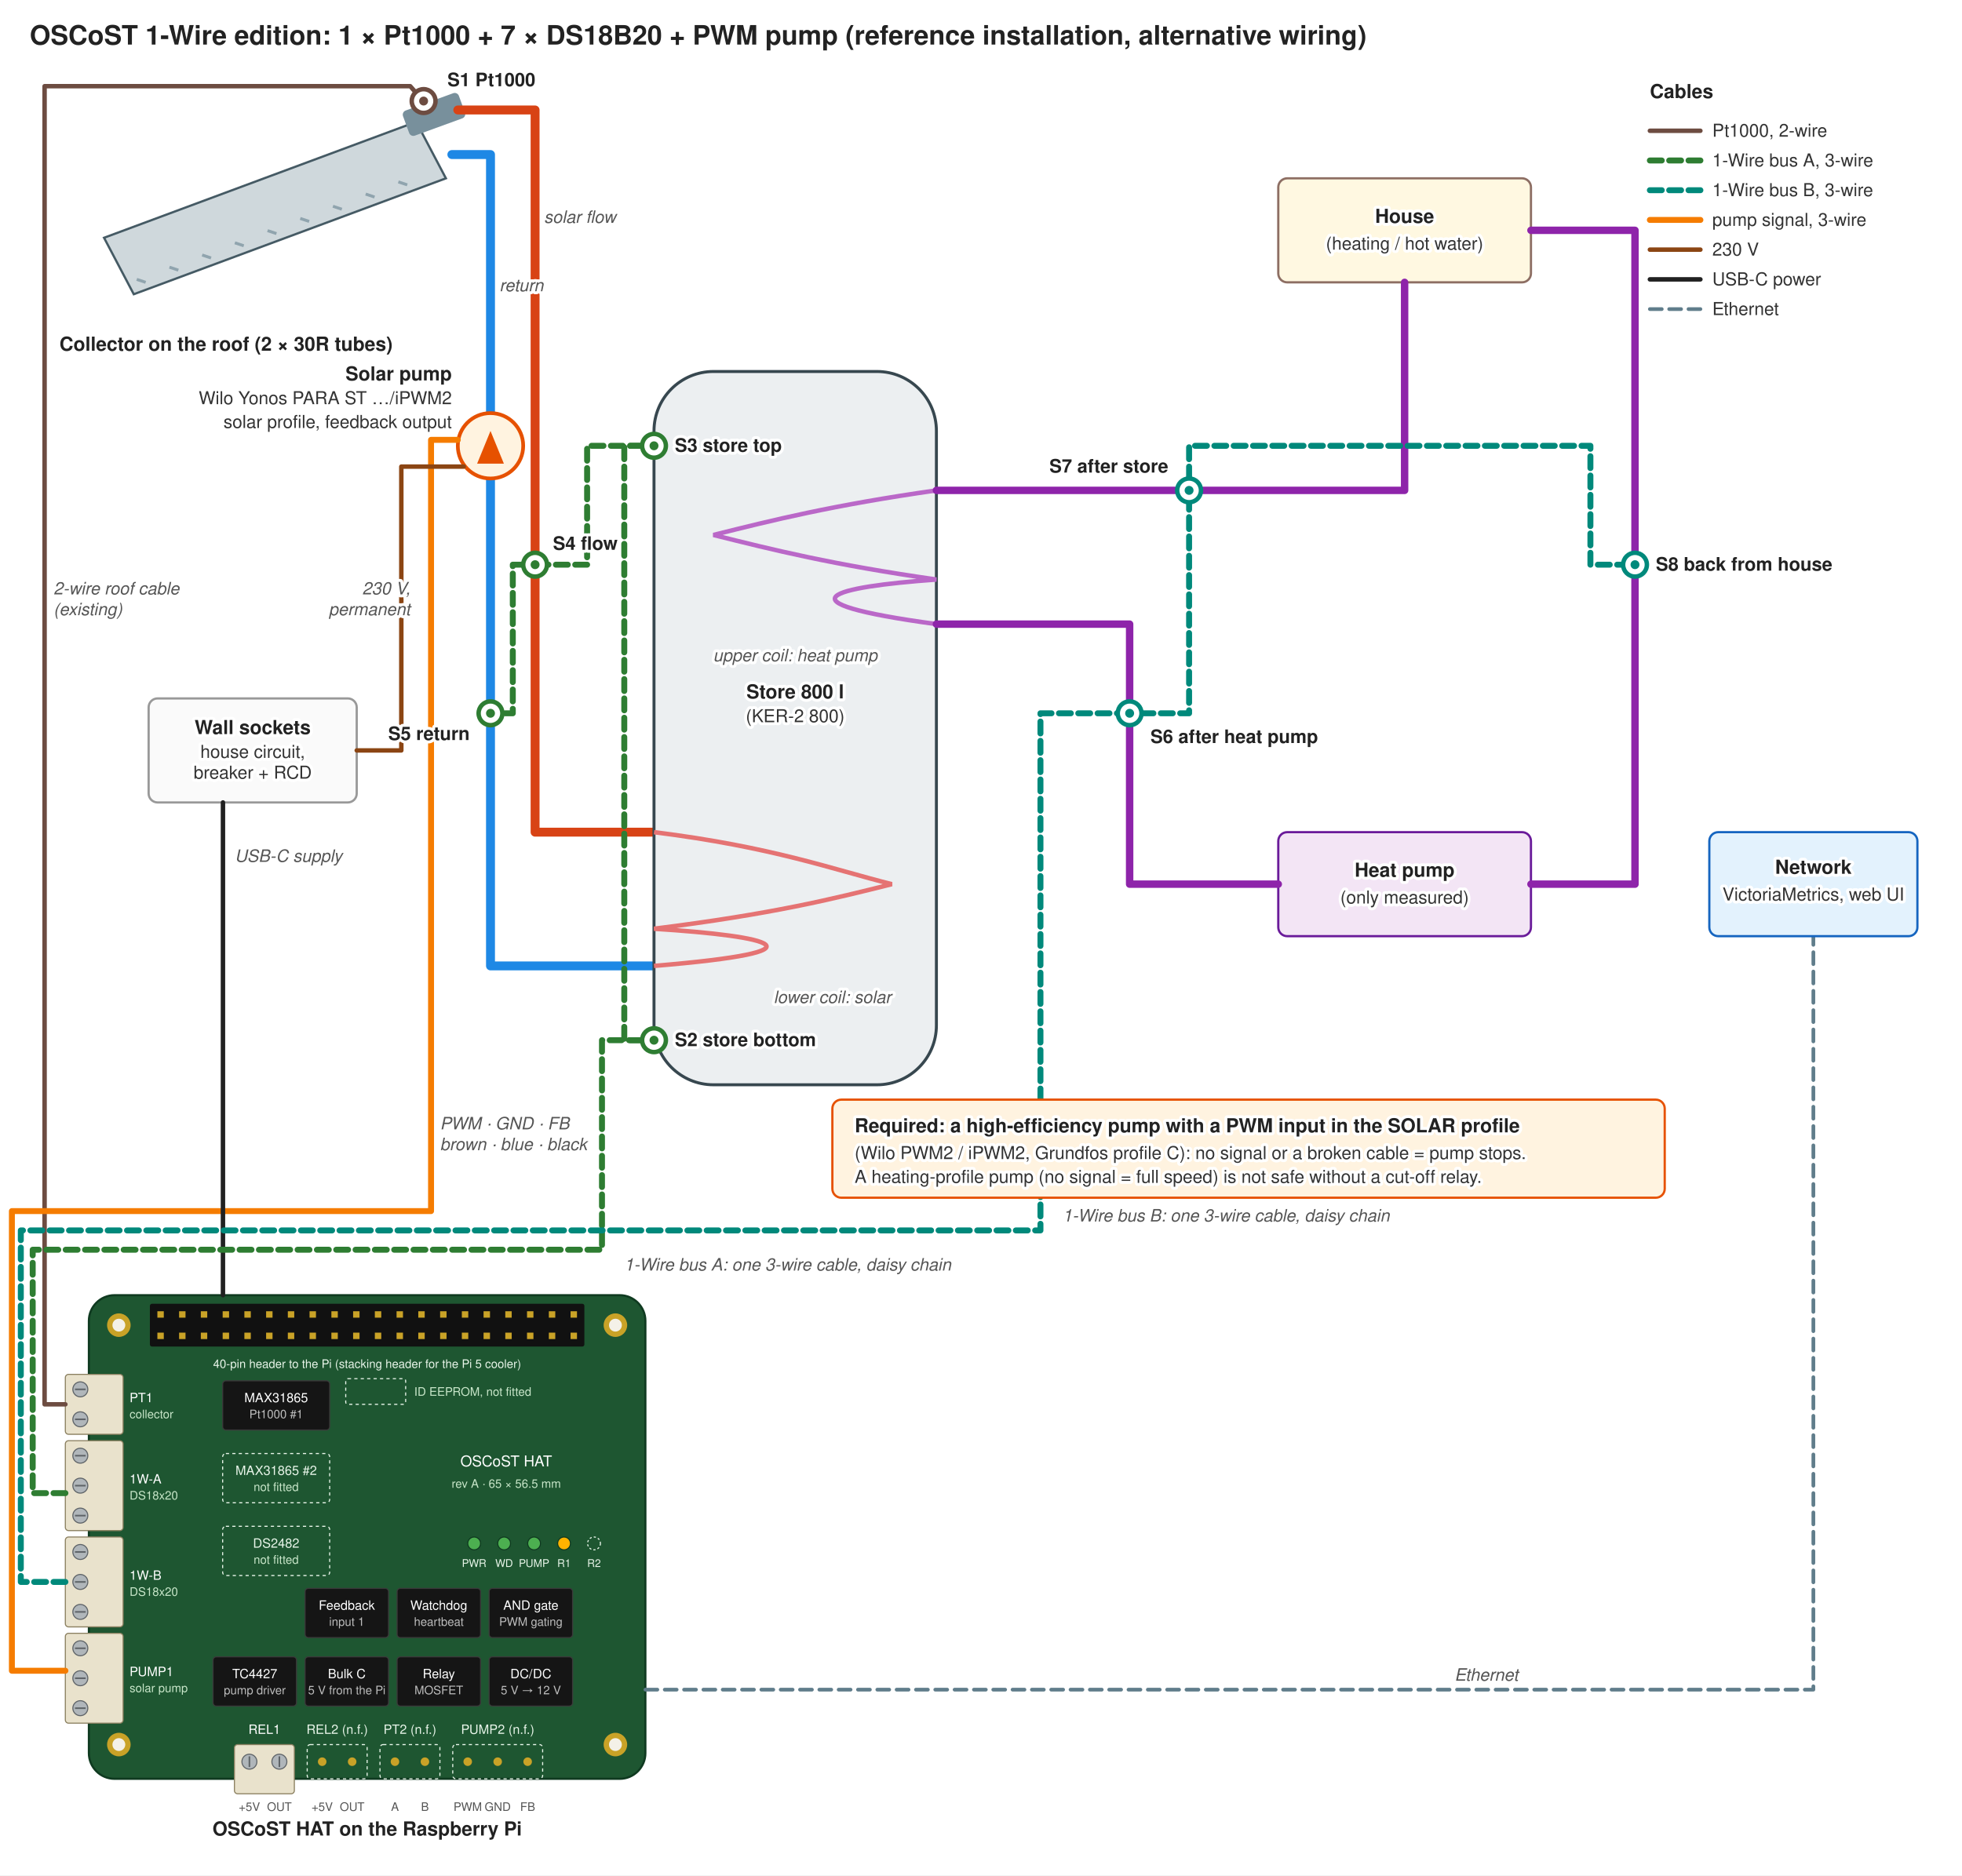
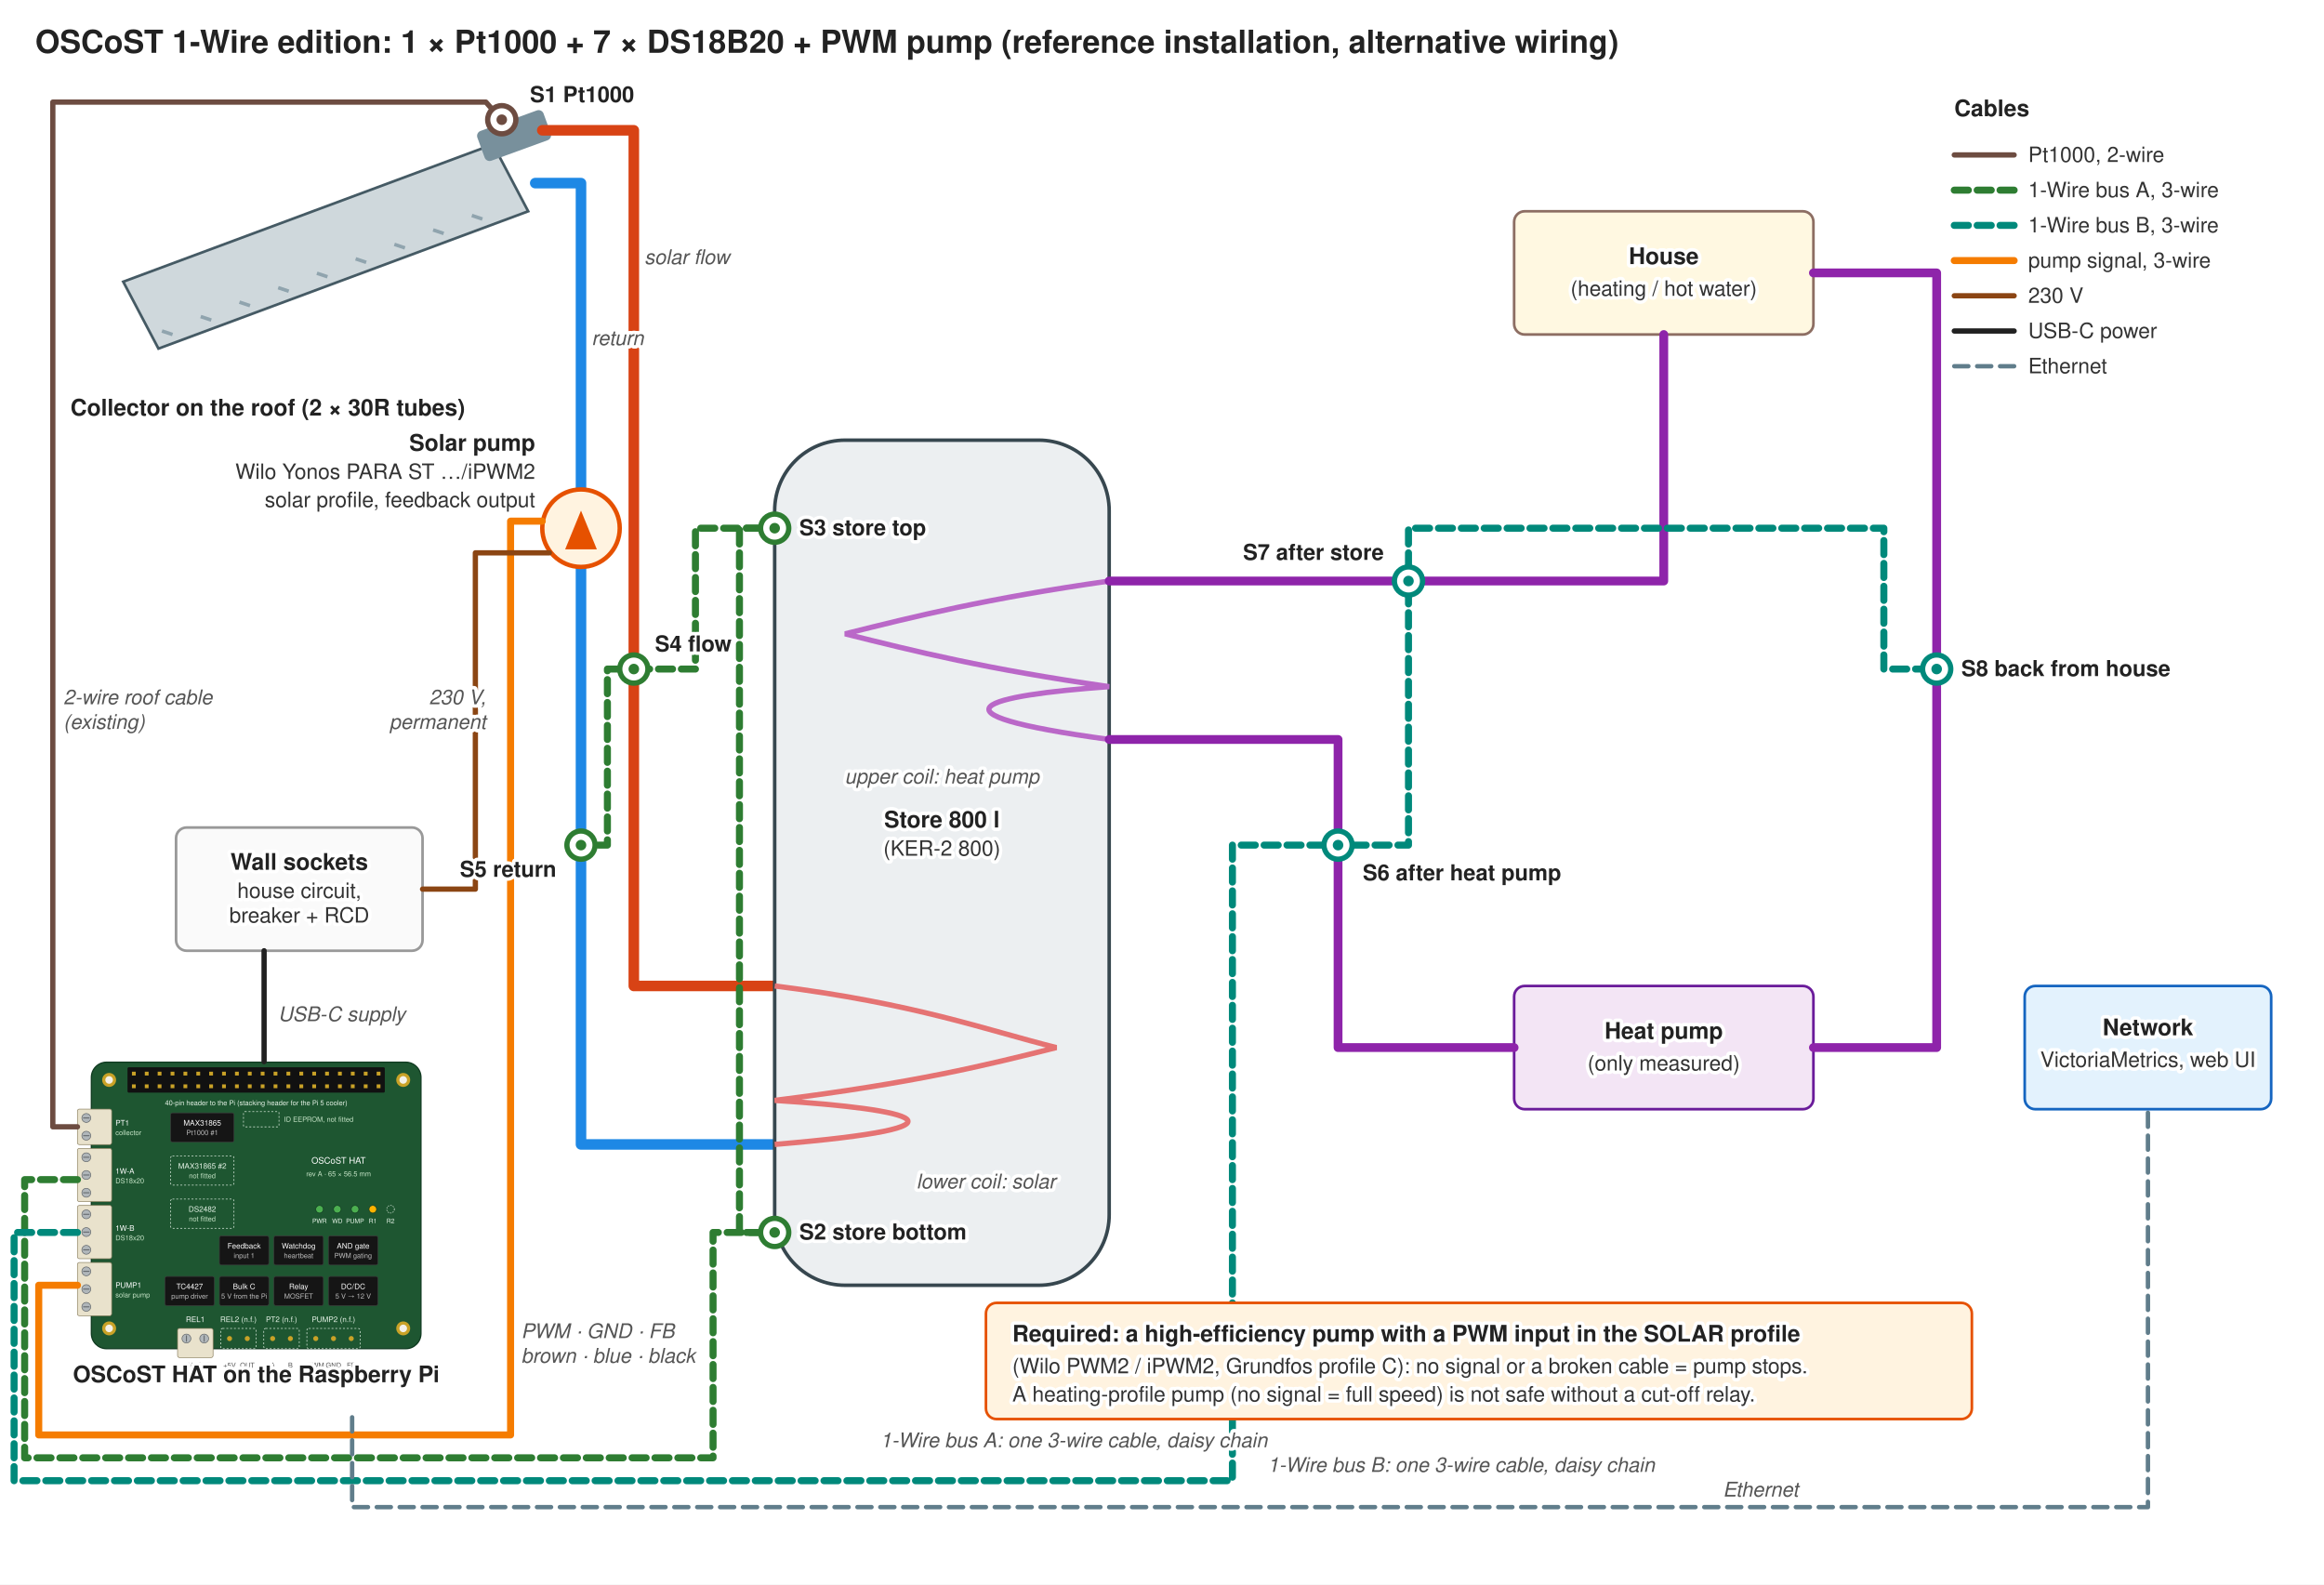
- <svg xmlns="http://www.w3.org/2000/svg" viewBox="0 0 1320 1262" font-family="Helvetica, Arial, sans-serif">
+ <svg xmlns="http://www.w3.org/2000/svg" width="2640" height="1800" viewBox="0 0 1320 900" font-family="Helvetica, Arial, sans-serif">
  <style>text{paint-order:stroke;stroke:#fff;stroke-width:4px;stroke-linejoin:round}.n{font-size:12px;fill:#333}.s{font-size:12.5px;font-weight:bold;fill:#222}.h{font-size:18px;font-weight:bold;fill:#222}.b{font-size:13px;font-weight:bold;fill:#222}.w{font-size:12px;fill:#fff;stroke:none}.wb{font-size:13px;font-weight:bold;fill:#fff;stroke:none}.o{font-size:11.5px;font-style:italic;fill:#555}.th,.ts{stroke:none}</style>
-   <rect width="1320" height="1262" fill="white" />
+   <rect width="1320" height="900" fill="white" />
  <text x="20" y="30" class="h" text-anchor="start">OSCoST 1-Wire edition: 1 × Pt1000 + 7 × DS18B20 + PWM pump (reference installation, alternative wiring)</text>
  <polygon points="70,160 280,82 300,120 90,198" fill="#cfd8dc" stroke="#455a64" stroke-width="1.5" />
  <line x1="92" y1="188.0" x2="98" y2="190.0" stroke="#90a4ae" stroke-width="2" />
  <line x1="114" y1="179.8" x2="120" y2="181.8" stroke="#90a4ae" stroke-width="2" />
  <line x1="136" y1="171.6" x2="142" y2="173.6" stroke="#90a4ae" stroke-width="2" />
  <line x1="158" y1="163.4" x2="164" y2="165.4" stroke="#90a4ae" stroke-width="2" />
  <line x1="180" y1="155.2" x2="186" y2="157.2" stroke="#90a4ae" stroke-width="2" />
  <line x1="202" y1="147.0" x2="208" y2="149.0" stroke="#90a4ae" stroke-width="2" />
  <line x1="224" y1="138.8" x2="230" y2="140.8" stroke="#90a4ae" stroke-width="2" />
  <line x1="246" y1="130.6" x2="252" y2="132.6" stroke="#90a4ae" stroke-width="2" />
  <line x1="268" y1="122.4" x2="274" y2="124.4" stroke="#90a4ae" stroke-width="2" />
  <rect x="272" y="68" width="40" height="18" rx="3" fill="#78909c" transform="rotate(-20 292 77)" />
  <text x="40" y="236" class="b" text-anchor="start">Collector on the roof (2 × 30R tubes)</text>
  <polyline points="308,74 360,74 360,560 440,560" fill="none" stroke="#d84315" stroke-width="6" stroke-linecap="round" stroke-linejoin="round" />
  <polyline points="440,650 330,650 330,104 304,104" fill="none" stroke="#1e88e5" stroke-width="6" stroke-linecap="round" stroke-linejoin="round" />
  <text x="366" y="150" class="o" text-anchor="start">solar flow</text>
  <text x="336" y="196" class="o" text-anchor="start">return</text>
  <circle cx="330" cy="300" r="22" fill="#fff3e0" stroke="#e65100" stroke-width="2.5" />
  <polygon points="321,312 339,312 330,290" fill="#e65100" />
  <text x="304" y="256" class="b" text-anchor="end">Solar pump</text>
  <text x="304" y="272" class="n" text-anchor="end">Wilo Yonos PARA ST …/iPWM2</text>
  <text x="304" y="288" class="n" text-anchor="end">solar profile, feedback output</text>
  <rect x="440" y="250" width="190" height="480" rx="40" fill="#eceff1" stroke="#37474f" stroke-width="2" />
  <path d="M440,560 C520,570 560,585 600,595 C560,605 520,615 440,625 C520,630 560,640 440,650" fill="none" stroke="#e57373" stroke-width="3" />
  <path d="M630,330 C560,340 520,350 480,360 C520,370 560,380 630,390 C560,395 520,405 630,420" fill="none" stroke="#ba68c8" stroke-width="3" />
  <text x="535" y="470" class="b" text-anchor="middle">Store 800 l</text>
  <text x="535" y="486" class="n" text-anchor="middle">(KER-2 800)</text>
  <text x="535" y="445" class="o" text-anchor="middle">upper coil: heat pump</text>
  <text x="560" y="675" class="o" text-anchor="middle">lower coil: solar</text>
  <rect x="860" y="120" width="170" height="70" rx="6" fill="#fff8e1" stroke="#8d6e63" stroke-width="1.5" />
  <text x="945" y="150" class="b" text-anchor="middle">House</text>
  <text x="945" y="168" class="n" text-anchor="middle">(heating / hot water)</text>
  <rect x="860" y="560" width="170" height="70" rx="6" fill="#f3e5f5" stroke="#6a1b9a" stroke-width="1.5" />
  <text x="945" y="590" class="b" text-anchor="middle">Heat pump</text>
  <text x="945" y="608" class="n" text-anchor="middle">(only measured)</text>
  <polyline points="860,595 760,595 760,420 630,420" fill="none" stroke="#8e24aa" stroke-width="5" stroke-linecap="round" stroke-linejoin="round" />
  <polyline points="630,330 945,330 945,190" fill="none" stroke="#8e24aa" stroke-width="5" stroke-linecap="round" stroke-linejoin="round" />
  <polyline points="1030,155 1100,155 1100,595 1030,595" fill="none" stroke="#8e24aa" stroke-width="5" stroke-linecap="round" stroke-linejoin="round" />
  <rect x="100" y="470" width="140" height="70" rx="6" fill="#fafafa" stroke="#999" stroke-width="1.5" />
  <text x="170" y="494" class="b" text-anchor="middle">Wall sockets</text>
  <text x="170" y="510" class="n" text-anchor="middle">house circuit,</text>
  <text x="170" y="524" class="n" text-anchor="middle">breaker + RCD</text>
-   <g transform="translate(2.2,850.0) scale(0.72)">
+   <g transform="translate(23.1,592.5) scale(0.36)">
    <rect x="80" y="30" width="520" height="452" rx="24" fill="#1E5631" stroke="#0F3A20" stroke-width="2" />
    <circle cx="108" cy="58" r="11" fill="#C9A227" />
    <circle cx="108" cy="58" r="6" fill="#F4F1E8" />
    <circle cx="572" cy="58" r="11" fill="#C9A227" />
    <circle cx="572" cy="58" r="6" fill="#F4F1E8" />
    <circle cx="108" cy="450" r="11" fill="#C9A227" />
    <circle cx="108" cy="450" r="6" fill="#F4F1E8" />
    <circle cx="572" cy="450" r="11" fill="#C9A227" />
    <circle cx="572" cy="450" r="6" fill="#F4F1E8" />
    <rect x="137" y="38" width="406" height="40" rx="2" fill="#111111" />
    <rect x="144.0" y="45" width="6" height="6" fill="#C9A227" />
    <rect x="144.0" y="65" width="6" height="6" fill="#C9A227" />
    <rect x="164.3" y="45" width="6" height="6" fill="#C9A227" />
    <rect x="164.3" y="65" width="6" height="6" fill="#C9A227" />
    <rect x="184.6" y="45" width="6" height="6" fill="#C9A227" />
    <rect x="184.6" y="65" width="6" height="6" fill="#C9A227" />
    <rect x="205.0" y="45" width="6" height="6" fill="#C9A227" />
    <rect x="205.0" y="65" width="6" height="6" fill="#C9A227" />
    <rect x="225.3" y="45" width="6" height="6" fill="#C9A227" />
    <rect x="225.3" y="65" width="6" height="6" fill="#C9A227" />
    <rect x="245.6" y="45" width="6" height="6" fill="#C9A227" />
    <rect x="245.6" y="65" width="6" height="6" fill="#C9A227" />
    <rect x="265.9" y="45" width="6" height="6" fill="#C9A227" />
    <rect x="265.9" y="65" width="6" height="6" fill="#C9A227" />
    <rect x="286.2" y="45" width="6" height="6" fill="#C9A227" />
    <rect x="286.2" y="65" width="6" height="6" fill="#C9A227" />
    <rect x="306.6" y="45" width="6" height="6" fill="#C9A227" />
    <rect x="306.6" y="65" width="6" height="6" fill="#C9A227" />
    <rect x="326.9" y="45" width="6" height="6" fill="#C9A227" />
    <rect x="326.9" y="65" width="6" height="6" fill="#C9A227" />
    <rect x="347.2" y="45" width="6" height="6" fill="#C9A227" />
    <rect x="347.2" y="65" width="6" height="6" fill="#C9A227" />
    <rect x="367.5" y="45" width="6" height="6" fill="#C9A227" />
    <rect x="367.5" y="65" width="6" height="6" fill="#C9A227" />
    <rect x="387.8" y="45" width="6" height="6" fill="#C9A227" />
    <rect x="387.8" y="65" width="6" height="6" fill="#C9A227" />
    <rect x="408.2" y="45" width="6" height="6" fill="#C9A227" />
    <rect x="408.2" y="65" width="6" height="6" fill="#C9A227" />
    <rect x="428.5" y="45" width="6" height="6" fill="#C9A227" />
    <rect x="428.5" y="65" width="6" height="6" fill="#C9A227" />
    <rect x="448.8" y="45" width="6" height="6" fill="#C9A227" />
    <rect x="448.8" y="65" width="6" height="6" fill="#C9A227" />
    <rect x="469.1" y="45" width="6" height="6" fill="#C9A227" />
    <rect x="469.1" y="65" width="6" height="6" fill="#C9A227" />
    <rect x="489.4" y="45" width="6" height="6" fill="#C9A227" />
    <rect x="489.4" y="65" width="6" height="6" fill="#C9A227" />
    <rect x="509.8" y="45" width="6" height="6" fill="#C9A227" />
    <rect x="509.8" y="65" width="6" height="6" fill="#C9A227" />
    <rect x="530.1" y="45" width="6" height="6" fill="#C9A227" />
    <rect x="530.1" y="65" width="6" height="6" fill="#C9A227" />
    <text class="ts" x="340" y="98" text-anchor="middle" style="font-size:11px;font-weight:400;fill:#E8F5E9">40-pin header to the Pi (stacking header for the Pi 5 cooler)</text>
    <rect x="320" y="108" width="56" height="24" rx="2" fill="none" stroke="#E8F5E9" stroke-width="1" stroke-dasharray="3 3" />
    <text class="ts" x="384" y="124" text-anchor="start" style="font-size:11px;font-weight:400;fill:#C8E6C9">ID EEPROM, not fitted</text>
    <rect x="58" y="104" width="54" height="56" rx="3" fill="#E9E2CC" stroke="#8A7F5F" stroke-width="1" />
    <circle cx="72" cy="118" r="7" fill="#B0B6BA" stroke="#5F6468" />
    <line x1="67" y1="118" x2="77" y2="118" stroke="#5F6468" stroke-width="1.5" />
    <circle cx="72" cy="146" r="7" fill="#B0B6BA" stroke="#5F6468" />
    <line x1="67" y1="146" x2="77" y2="146" stroke="#5F6468" stroke-width="1.5" />
    <text class="th" x="118" y="130.0" text-anchor="start" style="font-size:12px;font-weight:500;fill:#ffffff">PT1</text>
    <text class="ts" x="118" y="145.0" text-anchor="start" style="font-size:11px;font-weight:400;fill:#C8E6C9">collector</text>
    <rect x="58" y="166" width="54" height="84" rx="3" fill="#E9E2CC" stroke="#8A7F5F" stroke-width="1" />
    <circle cx="72" cy="180" r="7" fill="#B0B6BA" stroke="#5F6468" />
    <line x1="67" y1="180" x2="77" y2="180" stroke="#5F6468" stroke-width="1.5" />
    <circle cx="72" cy="208" r="7" fill="#B0B6BA" stroke="#5F6468" />
    <line x1="67" y1="208" x2="77" y2="208" stroke="#5F6468" stroke-width="1.5" />
    <circle cx="72" cy="236" r="7" fill="#B0B6BA" stroke="#5F6468" />
    <line x1="67" y1="236" x2="77" y2="236" stroke="#5F6468" stroke-width="1.5" />
    <text class="th" x="118" y="206.0" text-anchor="start" style="font-size:12px;font-weight:500;fill:#ffffff">1W-A</text>
    <text class="ts" x="118" y="221.0" text-anchor="start" style="font-size:11px;font-weight:400;fill:#C8E6C9">DS18x20</text>
    <rect x="58" y="256" width="54" height="84" rx="3" fill="#E9E2CC" stroke="#8A7F5F" stroke-width="1" />
    <circle cx="72" cy="270" r="7" fill="#B0B6BA" stroke="#5F6468" />
    <line x1="67" y1="270" x2="77" y2="270" stroke="#5F6468" stroke-width="1.5" />
    <circle cx="72" cy="298" r="7" fill="#B0B6BA" stroke="#5F6468" />
    <line x1="67" y1="298" x2="77" y2="298" stroke="#5F6468" stroke-width="1.5" />
    <circle cx="72" cy="326" r="7" fill="#B0B6BA" stroke="#5F6468" />
    <line x1="67" y1="326" x2="77" y2="326" stroke="#5F6468" stroke-width="1.5" />
    <text class="th" x="118" y="296.0" text-anchor="start" style="font-size:12px;font-weight:500;fill:#ffffff">1W-B</text>
    <text class="ts" x="118" y="311.0" text-anchor="start" style="font-size:11px;font-weight:400;fill:#C8E6C9">DS18x20</text>
    <rect x="58" y="346" width="54" height="84" rx="3" fill="#E9E2CC" stroke="#8A7F5F" stroke-width="1" />
    <circle cx="72" cy="360" r="7" fill="#B0B6BA" stroke="#5F6468" />
    <line x1="67" y1="360" x2="77" y2="360" stroke="#5F6468" stroke-width="1.5" />
    <circle cx="72" cy="388" r="7" fill="#B0B6BA" stroke="#5F6468" />
    <line x1="67" y1="388" x2="77" y2="388" stroke="#5F6468" stroke-width="1.5" />
    <circle cx="72" cy="416" r="7" fill="#B0B6BA" stroke="#5F6468" />
    <line x1="67" y1="416" x2="77" y2="416" stroke="#5F6468" stroke-width="1.5" />
    <text class="th" x="118" y="386.0" text-anchor="start" style="font-size:12px;font-weight:500;fill:#ffffff">PUMP1</text>
    <text class="ts" x="118" y="401.0" text-anchor="start" style="font-size:11px;font-weight:400;fill:#C8E6C9">solar pump</text>
    <rect x="216" y="450" width="56" height="46" rx="3" fill="#E9E2CC" stroke="#8A7F5F" stroke-width="1" />
    <circle cx="230" cy="466" r="7" fill="#B0B6BA" stroke="#5F6468" />
    <line x1="230" y1="461" x2="230" y2="471" stroke="#5F6468" stroke-width="1.5" />
    <text class="ts" x="230" y="512" text-anchor="middle" style="font-size:11px;font-weight:400;fill:#555555">+5V</text>
    <circle cx="258" cy="466" r="7" fill="#B0B6BA" stroke="#5F6468" />
    <line x1="258" y1="461" x2="258" y2="471" stroke="#5F6468" stroke-width="1.5" />
    <text class="ts" x="258" y="512" text-anchor="middle" style="font-size:11px;font-weight:400;fill:#555555">OUT</text>
    <text class="th" x="244.0" y="440" text-anchor="middle" style="font-size:12px;font-weight:500;fill:#ffffff">REL1</text>
    <rect x="284" y="450" width="56" height="32" rx="3" fill="none" stroke="#E8F5E9" stroke-width="1" stroke-dasharray="3 3" />
    <circle cx="298" cy="466" r="4" fill="#C9A227" />
    <text class="ts" x="298" y="512" text-anchor="middle" style="font-size:11px;font-weight:400;fill:#555555">+5V</text>
    <circle cx="326" cy="466" r="4" fill="#C9A227" />
    <text class="ts" x="326" y="512" text-anchor="middle" style="font-size:11px;font-weight:400;fill:#555555">OUT</text>
    <text class="th" x="312.0" y="440" text-anchor="middle" style="font-size:12px;font-weight:500;fill:#E8F5E9">REL2 (n.f.)</text>
    <rect x="352" y="450" width="56" height="32" rx="3" fill="none" stroke="#E8F5E9" stroke-width="1" stroke-dasharray="3 3" />
    <circle cx="366" cy="466" r="4" fill="#C9A227" />
    <text class="ts" x="366" y="512" text-anchor="middle" style="font-size:11px;font-weight:400;fill:#555555">A</text>
    <circle cx="394" cy="466" r="4" fill="#C9A227" />
    <text class="ts" x="394" y="512" text-anchor="middle" style="font-size:11px;font-weight:400;fill:#555555">B</text>
    <text class="th" x="380.0" y="440" text-anchor="middle" style="font-size:12px;font-weight:500;fill:#E8F5E9">PT2 (n.f.)</text>
    <rect x="420" y="450" width="84" height="32" rx="3" fill="none" stroke="#E8F5E9" stroke-width="1" stroke-dasharray="3 3" />
    <circle cx="434" cy="466" r="4" fill="#C9A227" />
    <text class="ts" x="434" y="512" text-anchor="middle" style="font-size:11px;font-weight:400;fill:#555555">PWM</text>
    <circle cx="462" cy="466" r="4" fill="#C9A227" />
    <text class="ts" x="462" y="512" text-anchor="middle" style="font-size:11px;font-weight:400;fill:#555555">GND</text>
    <circle cx="490" cy="466" r="4" fill="#C9A227" />
    <text class="ts" x="490" y="512" text-anchor="middle" style="font-size:11px;font-weight:400;fill:#555555">FB</text>
    <text class="th" x="462.0" y="440" text-anchor="middle" style="font-size:12px;font-weight:500;fill:#E8F5E9">PUMP2 (n.f.)</text>
    <rect x="205" y="110" width="100" height="46" rx="3" fill="#151515" stroke="#3a3a3a" stroke-width="1" />
    <text class="th" x="255.0" y="130.0" text-anchor="middle" style="font-size:12px;font-weight:500;fill:#ffffff">MAX31865</text>
    <text class="ts" x="255.0" y="145.0" text-anchor="middle" style="font-size:11px;font-weight:400;fill:#bdbdbd">Pt1000 #1</text>
    <rect x="205" y="178" width="100" height="46" rx="3" fill="none" stroke="#E8F5E9" stroke-width="1" stroke-dasharray="3 3" />
    <text class="th" x="255" y="198" text-anchor="middle" style="font-size:12px;font-weight:500;fill:#E8F5E9">MAX31865 #2</text>
    <text class="ts" x="255" y="213" text-anchor="middle" style="font-size:11px;font-weight:400;fill:#C8E6C9">not fitted</text>
    <rect x="205" y="246" width="100" height="46" rx="3" fill="none" stroke="#E8F5E9" stroke-width="1" stroke-dasharray="3 3" />
    <text class="th" x="255" y="266" text-anchor="middle" style="font-size:12px;font-weight:500;fill:#E8F5E9">DS2482</text>
    <text class="ts" x="255" y="281" text-anchor="middle" style="font-size:11px;font-weight:400;fill:#C8E6C9">not fitted</text>
    <rect x="196" y="368" width="78" height="46" rx="3" fill="#151515" stroke="#3a3a3a" stroke-width="1" />
    <text class="th" x="235.0" y="388.0" text-anchor="middle" style="font-size:12px;font-weight:500;fill:#ffffff">TC4427</text>
    <text class="ts" x="235.0" y="403.0" text-anchor="middle" style="font-size:11px;font-weight:400;fill:#bdbdbd">pump driver</text>
    <rect x="282" y="368" width="78" height="46" rx="3" fill="#151515" stroke="#3a3a3a" stroke-width="1" />
    <text class="th" x="321.0" y="388.0" text-anchor="middle" style="font-size:12px;font-weight:500;fill:#ffffff">Bulk C</text>
    <text class="ts" x="321.0" y="403.0" text-anchor="middle" style="font-size:11px;font-weight:400;fill:#bdbdbd">5 V from the Pi</text>
    <rect x="368" y="368" width="78" height="46" rx="3" fill="#151515" stroke="#3a3a3a" stroke-width="1" />
    <text class="th" x="407.0" y="388.0" text-anchor="middle" style="font-size:12px;font-weight:500;fill:#ffffff">Relay</text>
    <text class="ts" x="407.0" y="403.0" text-anchor="middle" style="font-size:11px;font-weight:400;fill:#bdbdbd">MOSFET</text>
    <rect x="454" y="368" width="78" height="46" rx="3" fill="#151515" stroke="#3a3a3a" stroke-width="1" />
    <text class="th" x="493.0" y="388.0" text-anchor="middle" style="font-size:12px;font-weight:500;fill:#ffffff">DC/DC</text>
    <text class="ts" x="493.0" y="403.0" text-anchor="middle" style="font-size:11px;font-weight:400;fill:#bdbdbd">5 V → 12 V</text>
    <rect x="282" y="304" width="78" height="46" rx="3" fill="#151515" stroke="#3a3a3a" stroke-width="1" />
    <text class="th" x="321.0" y="324.0" text-anchor="middle" style="font-size:12px;font-weight:500;fill:#ffffff">Feedback</text>
    <text class="ts" x="321.0" y="339.0" text-anchor="middle" style="font-size:11px;font-weight:400;fill:#bdbdbd">input 1</text>
    <rect x="368" y="304" width="78" height="46" rx="3" fill="#151515" stroke="#3a3a3a" stroke-width="1" />
    <text class="th" x="407.0" y="324.0" text-anchor="middle" style="font-size:12px;font-weight:500;fill:#ffffff">Watchdog</text>
    <text class="ts" x="407.0" y="339.0" text-anchor="middle" style="font-size:11px;font-weight:400;fill:#bdbdbd">heartbeat</text>
    <rect x="454" y="304" width="78" height="46" rx="3" fill="#151515" stroke="#3a3a3a" stroke-width="1" />
    <text class="th" x="493.0" y="324.0" text-anchor="middle" style="font-size:12px;font-weight:500;fill:#ffffff">AND gate</text>
    <text class="ts" x="493.0" y="339.0" text-anchor="middle" style="font-size:11px;font-weight:400;fill:#bdbdbd">PWM gating</text>
    <circle cx="440" cy="262" r="6" fill="#4CAF50" stroke="#0F3A20" />
    <text class="ts" x="440" y="284" text-anchor="middle" style="font-size:10px;font-weight:400;fill:#E8F5E9">PWR</text>
    <circle cx="468" cy="262" r="6" fill="#4CAF50" stroke="#0F3A20" />
    <text class="ts" x="468" y="284" text-anchor="middle" style="font-size:10px;font-weight:400;fill:#E8F5E9">WD</text>
    <circle cx="496" cy="262" r="6" fill="#4CAF50" stroke="#0F3A20" />
    <text class="ts" x="496" y="284" text-anchor="middle" style="font-size:10px;font-weight:400;fill:#E8F5E9">PUMP</text>
    <circle cx="524" cy="262" r="6" fill="#FFB300" stroke="#0F3A20" />
    <text class="ts" x="524" y="284" text-anchor="middle" style="font-size:10px;font-weight:400;fill:#E8F5E9">R1</text>
    <circle cx="552" cy="262" r="6" fill="none" stroke="#E8F5E9" stroke-dasharray="2 2" />
    <text class="ts" x="552" y="284" text-anchor="middle" style="font-size:10px;font-weight:400;fill:#E8F5E9">R2</text>
    <text class="th" x="470" y="190" text-anchor="middle" style="font-size:14px;font-weight:500;fill:#ffffff">OSCoST HAT</text>
    <text class="ts" x="470" y="210" text-anchor="middle" style="font-size:11px;font-weight:400;fill:#C8E6C9">rev A · 65 × 56.5 mm</text>
  </g>
-   <text x="247.04" y="1235.2" class="b" text-anchor="middle">OSCoST HAT on the Raspberry Pi</text>
-   <polyline points="44,945.04 30,945.04 30,58 276,58 283,66" fill="none" stroke="#6d4c41" stroke-width="3" stroke-linecap="round" stroke-linejoin="round" />
+   <text x="145.52" y="785.08" class="b" text-anchor="middle">OSCoST HAT on the Raspberry Pi</text>
+   <polyline points="44,640 30,640 30,58 276,58 283,66" fill="none" stroke="#6d4c41" stroke-width="3" stroke-linecap="round" stroke-linejoin="round" />
  <text x="36" y="400" class="o" text-anchor="start">2-wire roof cable</text>
  <text x="36" y="414" class="o" text-anchor="start">(existing)</text>
-   <polyline points="44,1124.32 8,1124.32 8,815 290,815 290,296 308,296" fill="none" stroke="#f57c00" stroke-width="4" stroke-linecap="round" stroke-linejoin="round" />
+   <polyline points="44,730 22,730 22,815 290,815 290,296 308,296" fill="none" stroke="#f57c00" stroke-width="4" stroke-linecap="round" stroke-linejoin="round" />
  <polyline points="312,314 270,314 270,505 240,505" fill="none" stroke="#8B4513" stroke-width="3" stroke-linecap="round" stroke-linejoin="round" />
  <text x="296" y="760" class="o" text-anchor="start">PWM · GND · FB</text>
  <text x="296" y="774" class="o" text-anchor="start">brown · blue · black</text>
  <text x="276" y="400" class="o" text-anchor="end">230 V,</text>
  <text x="276" y="414" class="o" text-anchor="end">permanent</text>
-   <polyline points="150,540 150,871.6" fill="none" stroke="#212121" stroke-width="3" stroke-linecap="round" stroke-linejoin="round" />
+   <polyline points="150,603 150,540" fill="none" stroke="#212121" stroke-width="3" stroke-linecap="round" stroke-linejoin="round" />
  <text x="158" y="580" class="o" text-anchor="start">USB-C supply</text>
-   <polyline points="44,1004.8 22,1004.8 22,841 405,841 405,700 432,700" fill="none" stroke="#2e7d32" stroke-width="4" stroke-linecap="round" stroke-linejoin="round" stroke-dasharray="8 5" />
+   <polyline points="44,670 14,670 14,828 405,828 405,700 432,700" fill="none" stroke="#2e7d32" stroke-width="4" stroke-linecap="round" stroke-linejoin="round" stroke-dasharray="8 5" />
  <polyline points="432,700 420,700 420,300 432,300" fill="none" stroke="#2e7d32" stroke-width="4" stroke-linecap="round" stroke-linejoin="round" stroke-dasharray="8 5" />
  <polyline points="432,300 395,300 395,380 368,380" fill="none" stroke="#2e7d32" stroke-width="4" stroke-linecap="round" stroke-linejoin="round" stroke-dasharray="8 5" />
  <polyline points="352,380 345,380 345,480 338,480" fill="none" stroke="#2e7d32" stroke-width="4" stroke-linecap="round" stroke-linejoin="round" stroke-dasharray="8 5" />
-   <polyline points="44,1064.56 14,1064.56 14,828 700,828 700,480 752,480" fill="none" stroke="#00897b" stroke-width="4" stroke-linecap="round" stroke-linejoin="round" stroke-dasharray="8 5" />
+   <polyline points="44,700 8,700 8,841 700,841 700,480 752,480" fill="none" stroke="#00897b" stroke-width="4" stroke-linecap="round" stroke-linejoin="round" stroke-dasharray="8 5" />
  <polyline points="768,480 800,480 800,338" fill="none" stroke="#00897b" stroke-width="4" stroke-linecap="round" stroke-linejoin="round" stroke-dasharray="8 5" />
  <polyline points="800,322 800,300 1070,300 1070,380 1092,380" fill="none" stroke="#00897b" stroke-width="4" stroke-linecap="round" stroke-linejoin="round" stroke-dasharray="8 5" />
-   <polyline points="434.24,1137.04 1220,1137.04 1220,630" fill="none" stroke="#607d8b" stroke-width="2.5" stroke-linecap="round" stroke-linejoin="round" stroke-dasharray="8 5" />
+   <polyline points="200,805 200,856 1220,856 1220,630" fill="none" stroke="#607d8b" stroke-width="2.5" stroke-linecap="round" stroke-linejoin="round" stroke-dasharray="8 5" />
  <rect x="1150" y="560" width="140" height="70" rx="6" fill="#e3f2fd" stroke="#1565c0" stroke-width="1.5" />
  <text x="1220" y="588" class="b" text-anchor="middle">Network</text>
  <text x="1220" y="606" class="n" text-anchor="middle">VictoriaMetrics, web UI</text>
-   <text x="1000" y="1131.04" class="o" text-anchor="middle">Ethernet</text>
-   <text x="420" y="855" class="o" text-anchor="start">1-Wire bus A: one 3-wire cable, daisy chain</text>
+   <text x="1000" y="850" class="o" text-anchor="middle">Ethernet</text>
+   <text x="500" y="822" class="o" text-anchor="start">1-Wire bus A: one 3-wire cable, daisy chain</text>
  <text x="500" y="835" class="o" text-anchor="start" />
-   <text x="715" y="822" class="o" text-anchor="start">1-Wire bus B: one 3-wire cable, daisy chain</text>
+   <text x="720" y="836" class="o" text-anchor="start">1-Wire bus B: one 3-wire cable, daisy chain</text>
  <circle cx="285" cy="68" r="8" fill="#fff" stroke="#6d4c41" stroke-width="3" />
  <circle cx="285" cy="68" r="3" fill="#6d4c41" />
  <text x="301" y="58" class="s" text-anchor="start">S1 Pt1000</text>
  <circle cx="440" cy="700" r="8" fill="#fff" stroke="#2e7d32" stroke-width="3" />
  <circle cx="440" cy="700" r="3" fill="#2e7d32" />
  <text x="454" y="704" class="s" text-anchor="start">S2 store bottom</text>
  <circle cx="440" cy="300" r="8" fill="#fff" stroke="#2e7d32" stroke-width="3" />
  <circle cx="440" cy="300" r="3" fill="#2e7d32" />
  <text x="454" y="304" class="s" text-anchor="start">S3 store top</text>
  <circle cx="360" cy="380" r="8" fill="#fff" stroke="#2e7d32" stroke-width="3" />
  <circle cx="360" cy="380" r="3" fill="#2e7d32" />
  <text x="372" y="370" class="s" text-anchor="start">S4 flow</text>
  <circle cx="330" cy="480" r="8" fill="#fff" stroke="#2e7d32" stroke-width="3" />
  <circle cx="330" cy="480" r="3" fill="#2e7d32" />
  <text x="316" y="498" class="s" text-anchor="end">S5 return</text>
  <circle cx="760" cy="480" r="8" fill="#fff" stroke="#00897b" stroke-width="3" />
  <circle cx="760" cy="480" r="3" fill="#00897b" />
  <text x="774" y="500" class="s" text-anchor="start">S6 after heat pump</text>
  <circle cx="800" cy="330" r="8" fill="#fff" stroke="#00897b" stroke-width="3" />
  <circle cx="800" cy="330" r="3" fill="#00897b" />
  <text x="786" y="318" class="s" text-anchor="end">S7 after store</text>
  <circle cx="1100" cy="380" r="8" fill="#fff" stroke="#00897b" stroke-width="3" />
  <circle cx="1100" cy="380" r="3" fill="#00897b" />
  <text x="1114" y="384" class="s" text-anchor="start">S8 back from house</text>
  <text x="1110" y="66" class="b" text-anchor="start">Cables</text>
  <polyline points="1110,88 1144,88" fill="none" stroke="#6d4c41" stroke-width="3" stroke-linecap="round" stroke-linejoin="round" />
  <text x="1152" y="92" class="n" text-anchor="start">Pt1000, 2-wire</text>
  <polyline points="1110,108 1144,108" fill="none" stroke="#2e7d32" stroke-width="4" stroke-linecap="round" stroke-linejoin="round" stroke-dasharray="8 5" />
  <text x="1152" y="112" class="n" text-anchor="start">1-Wire bus A, 3-wire</text>
  <polyline points="1110,128 1144,128" fill="none" stroke="#00897b" stroke-width="4" stroke-linecap="round" stroke-linejoin="round" stroke-dasharray="8 5" />
  <text x="1152" y="132" class="n" text-anchor="start">1-Wire bus B, 3-wire</text>
  <polyline points="1110,148 1144,148" fill="none" stroke="#f57c00" stroke-width="4" stroke-linecap="round" stroke-linejoin="round" />
  <text x="1152" y="152" class="n" text-anchor="start">pump signal, 3-wire</text>
  <polyline points="1110,168 1144,168" fill="none" stroke="#8B4513" stroke-width="3" stroke-linecap="round" stroke-linejoin="round" />
  <text x="1152" y="172" class="n" text-anchor="start">230 V</text>
  <polyline points="1110,188 1144,188" fill="none" stroke="#212121" stroke-width="3" stroke-linecap="round" stroke-linejoin="round" />
  <text x="1152" y="192" class="n" text-anchor="start">USB-C power</text>
  <polyline points="1110,208 1144,208" fill="none" stroke="#607d8b" stroke-width="2.5" stroke-linecap="round" stroke-linejoin="round" stroke-dasharray="8 5" />
  <text x="1152" y="212" class="n" text-anchor="start">Ethernet</text>
  <rect x="560" y="740" width="560" height="66" rx="6" fill="#fff3e0" stroke="#e65100" stroke-width="1.5" />
  <text x="575" y="762" class="b" text-anchor="start">Required: a high-efficiency pump with a PWM input in the SOLAR profile</text>
  <text x="575" y="780" class="n" text-anchor="start">(Wilo PWM2 / iPWM2, Grundfos profile C): no signal or a broken cable = pump stops.</text>
  <text x="575" y="796" class="n" text-anchor="start">A heating-profile pump (no signal = full speed) is not safe without a cut-off relay.</text>
</svg>
